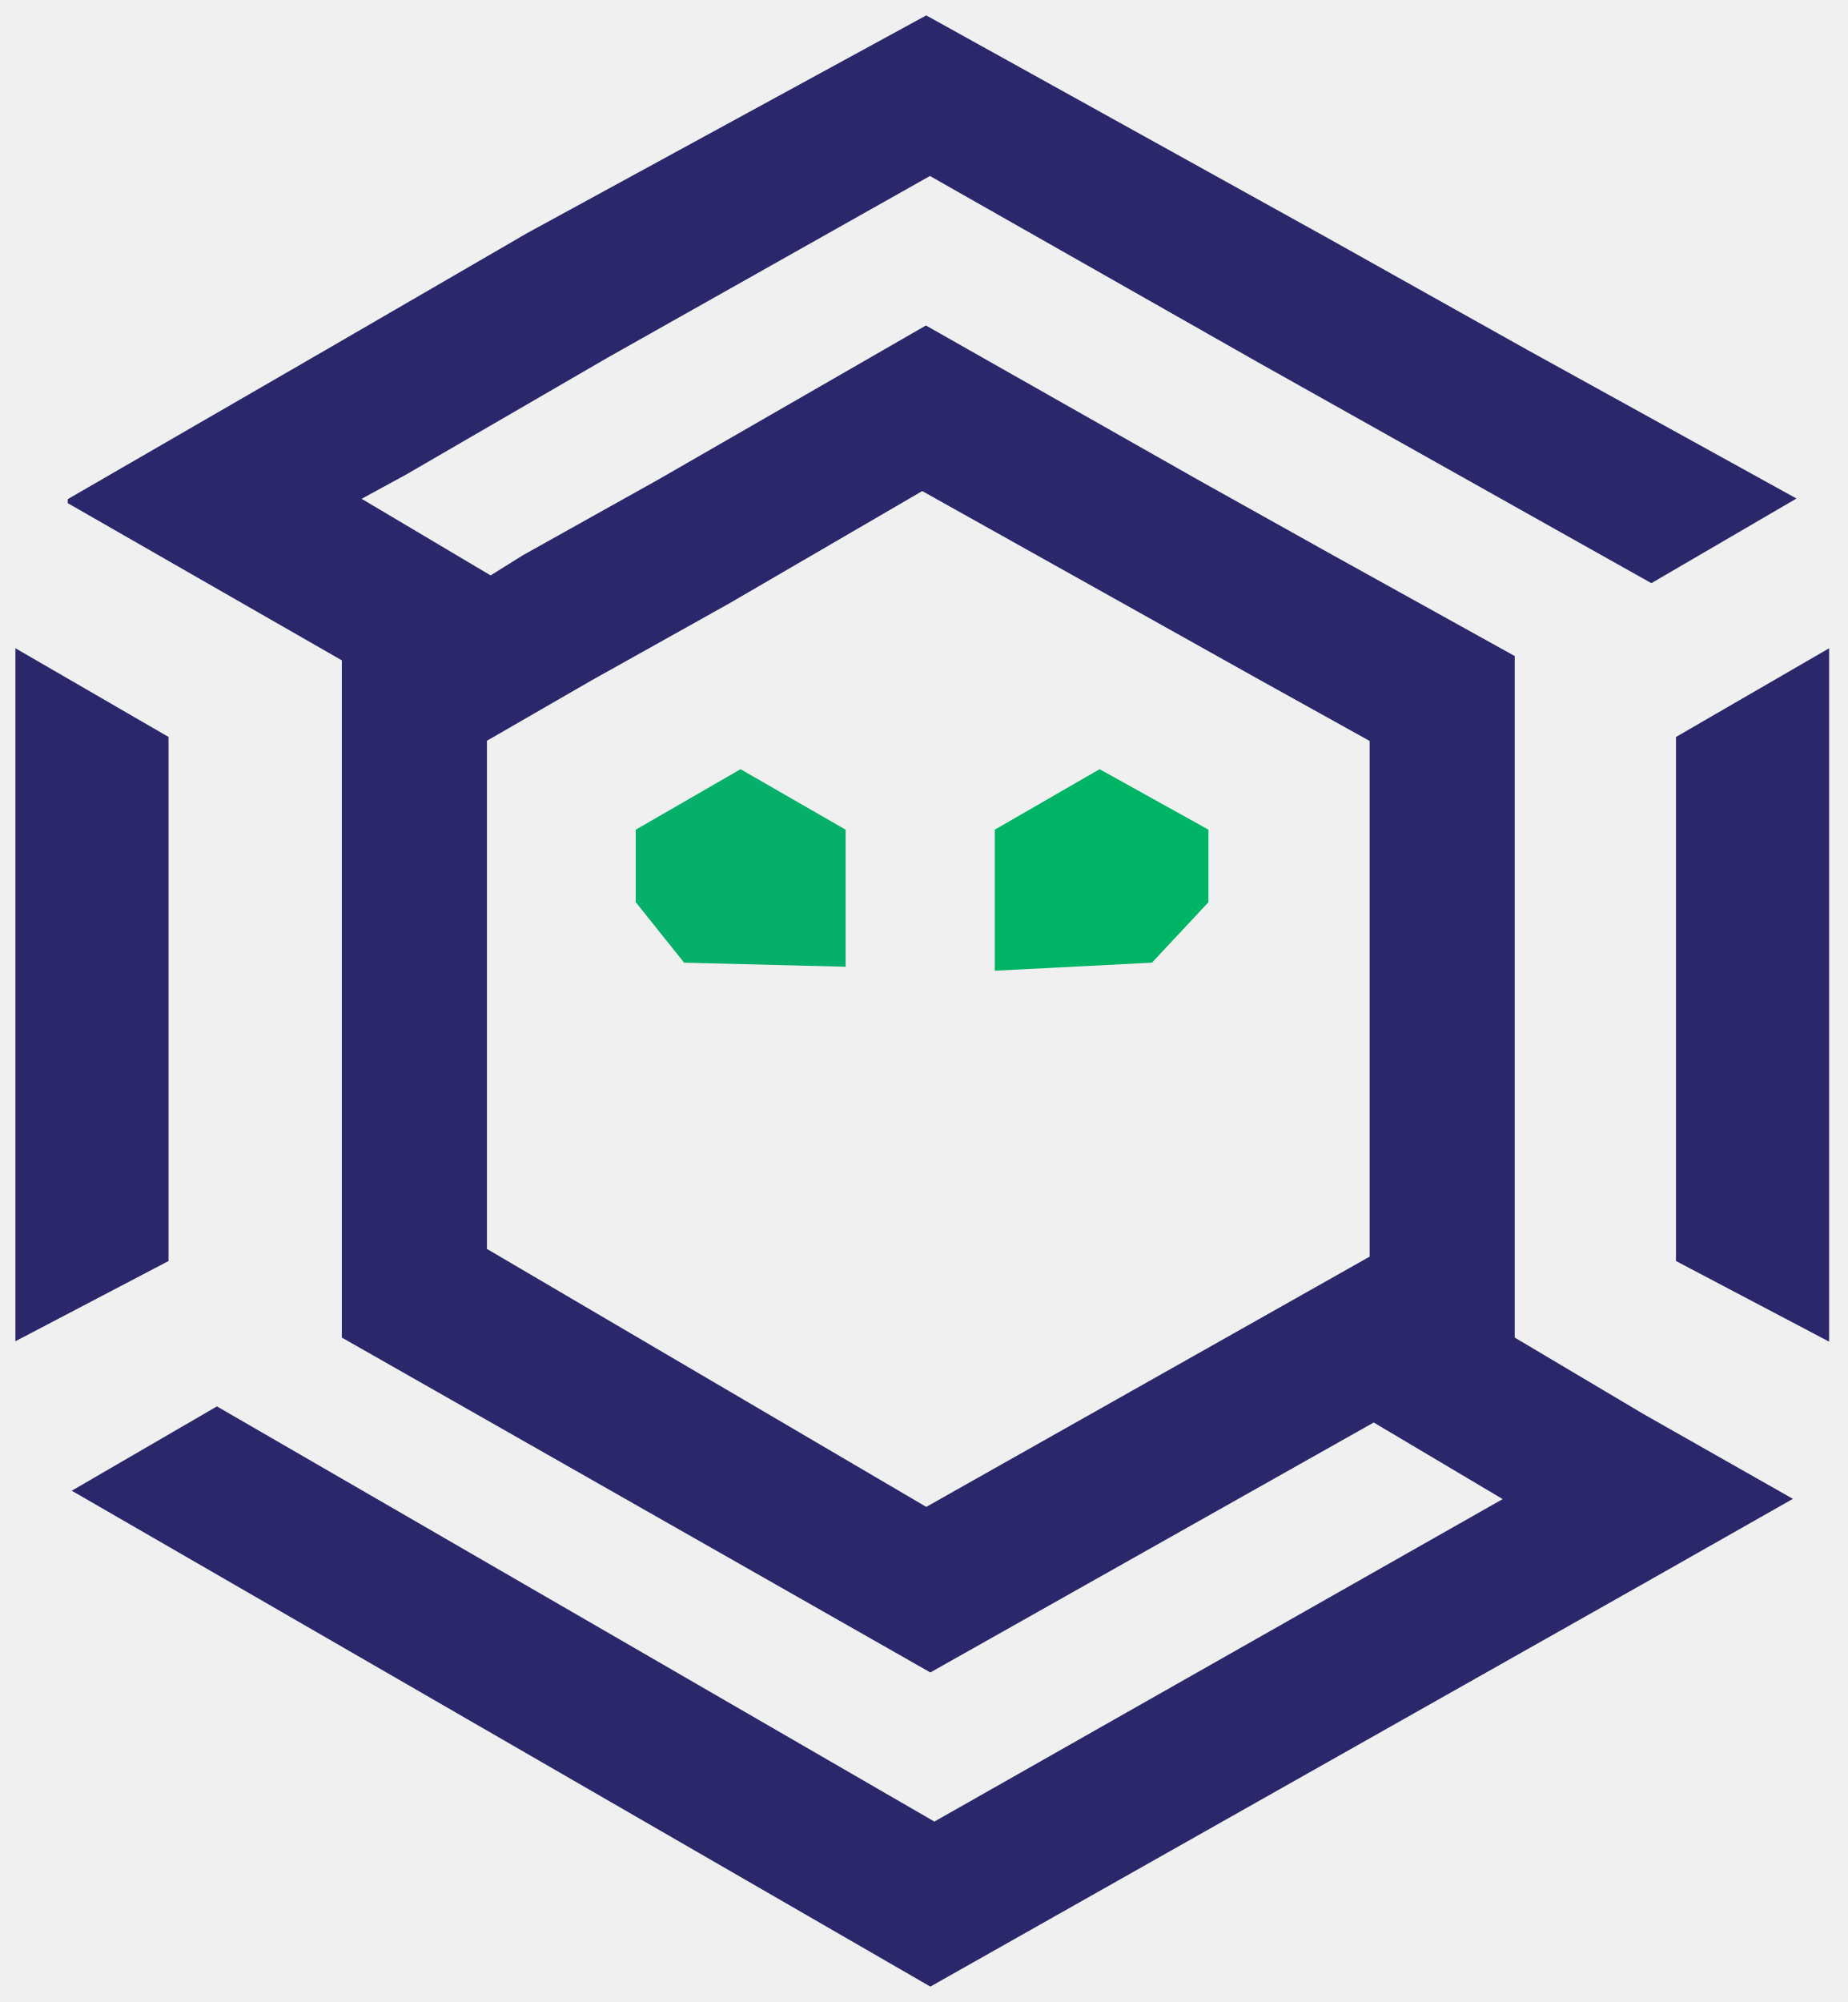
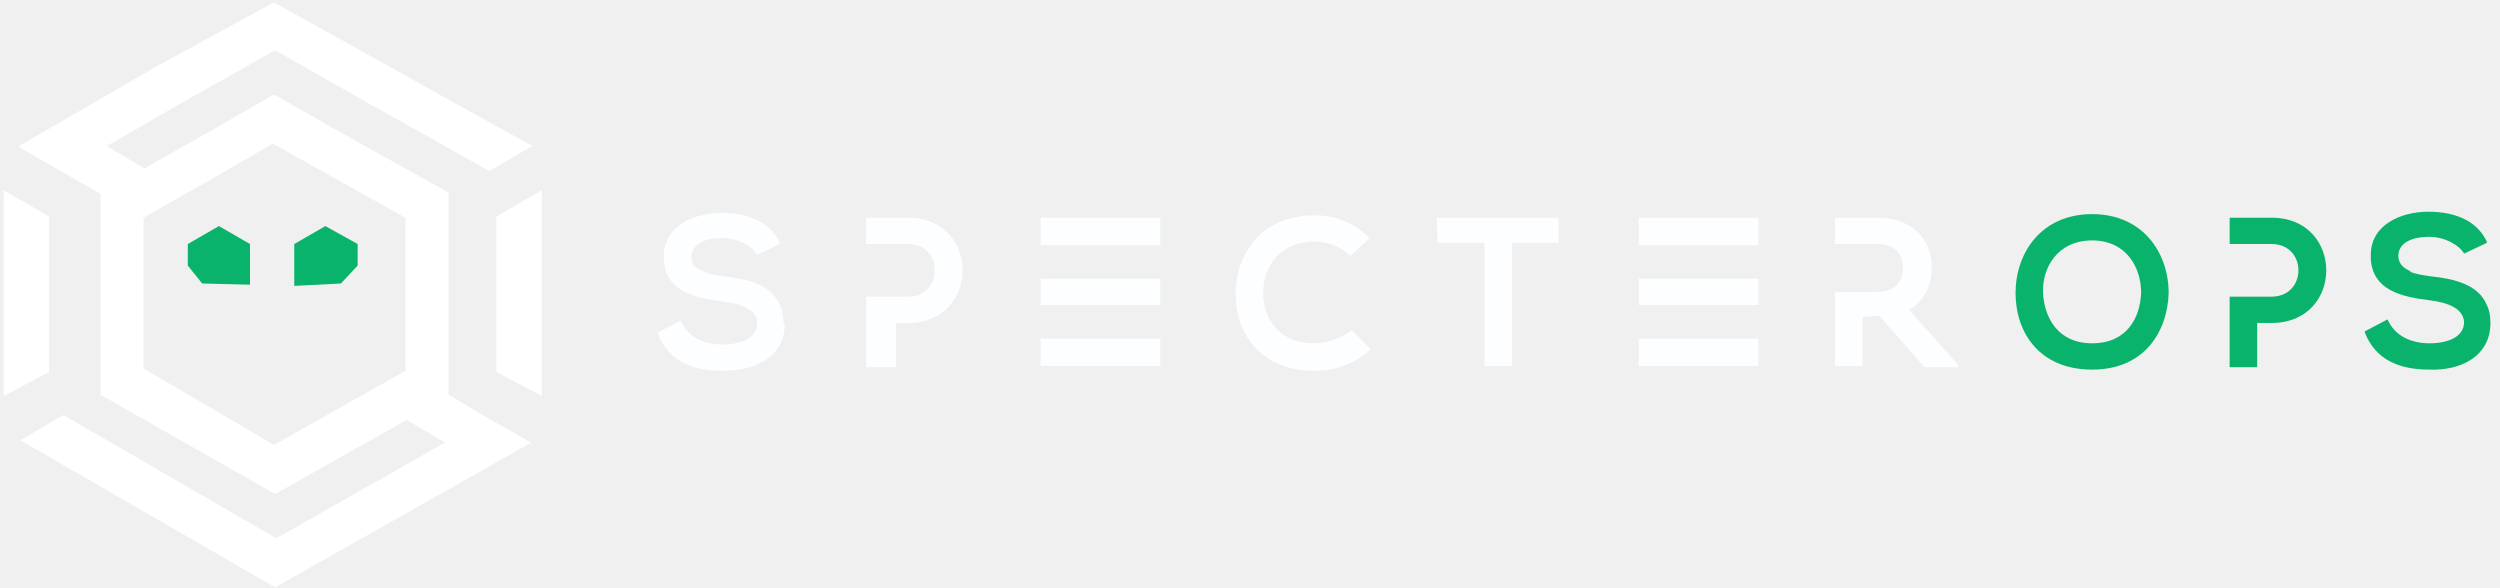
- <svg xmlns="http://www.w3.org/2000/svg" xmlns:xlink="http://www.w3.org/1999/xlink" viewBox="0 0 60 65" fill="#fff" fill-rule="evenodd" stroke="#000" stroke-linecap="round" stroke-linejoin="round">
-   <use xlink:href="#A" x=".5" y=".5" />
-   <symbol id="A" overflow="visible">
-     <g stroke="none" fill-rule="nonzero">
-       <path d="M26.96 30.888v-4.45l-3.413-1.964-3.403 1.963v2.356l1.57 1.963z" fill="#06b06a" />
-       <path d="M38.74 28.793v-2.356l-3.534-1.963-3.403 1.963v4.58l5.104-.262z" fill="#00b466" />
-       <path d="M52.874 45.415l-4.188-2.487V20.8l-5.9-3.272-4.45-2.487-8.77-4.973-8.638 4.973-4.45 2.487-1.047.654-4.188-2.487 1.44-.785 6.544-3.796 10.47-5.9 10.6 6.02 12.826 7.2 4.712-2.748-8.77-4.843-6.544-3.665L29.577 0 16.62 7.067l-6.544 3.796L1.7 15.706v.13l8.9 5.104v21.988L29.71 53.8l14.397-8.115 4.188 2.487-18.454 10.47-23.297-13.48L1.83 47.9 29.71 64l23.166-13.088 4.843-2.748zM15.312 40.05v-16.5l3.403-1.963 4.45-2.487 6.282-3.656 10.994 6.15 3.534 1.963V40.3l-14.398 8.125zm43.583-19.502l-4.973 2.88v17.014l4.973 2.618zM4.973 40.442V23.427L0 20.547v22.5z" fill="#2a276b" />
+ <svg xmlns="http://www.w3.org/2000/svg" version="1.1" id="logo_-_v3_kopia" x="0px" y="0px" viewBox="0 0 209 49.1" style="enable-background:new 0 0 209 49.1;" xml:space="preserve">
+   <style type="text/css">
+ 	.st0{display:none;}
+ 	.st1{fill:#FDFEFF;}
+ 	.st2{fill:#09B36B;}
+ 	.st3{fill:#FFFFFF;}
+ </style>
+   <rect x="-2.1" y="-5.7" class="st0" width="221.8" height="60.3" />
+   <g id="Black_On_White_1_">
+     <g id="Logo_Type_1_">
+       <path class="st1" d="M65.5,27c0-0.6-0.1-1.1-0.3-1.5h0c-0.7-1.7-2.7-2.2-4.7-2.4c-0.7-0.1-1.3-0.2-1.8-0.4h0.2    c-0.7-0.2-1.1-0.6-1.1-1.2c0-0.9,0.8-1.6,2.6-1.6c1.3,0,2.5,0.7,2.9,1.4l1.9-0.9c0,0,0,0,0-0.1h0c-0.9-1.9-2.9-2.5-4.9-2.5    c-2.3,0-4.8,1.1-4.8,3.6v0v0c0,0.1,0,0.1,0,0.2c0,0.1,0,0.1,0,0.2c0.2,2.5,2.4,3.1,4.9,3.4c1.6,0.2,2.9,0.7,2.9,1.8    c0,1.3-1.4,1.8-2.9,1.8c-1.5,0-2.9-0.6-3.5-2l-1.9,1c0,0,0,0,0,0.1h0c0.9,2.3,2.9,3.1,5.4,3.1c2.8,0,5.2-1.2,5.2-3.9    C65.5,27,65.5,27,65.5,27L65.5,27z" />
+       <path class="st1" d="M75.9,18.2c-1.2,0-2.3,0-3.5,0v2.2h3.5c3,0,3,4.4,0,4.4h-3.5l0,0V27v3.7c0.8,0,1.7,0,2.5,0V29v-1.6V27h1    C82,27,82,18.2,75.9,18.2z" />
+       <path class="st1" d="M109.9,28.7c-3.1,0-4.3-2.2-4.3-4.2c0-2.1,1.3-4.3,4.3-4.3c1.1,0,2.2,0.4,3,1.2l1.6-1.5    c-1.3-1.3-2.9-1.9-4.6-1.9c-4.5,0-6.6,3.3-6.6,6.6c0,3.2,2,6.4,6.6,6.4c1.8,0,3.4-0.6,4.7-1.8l-1.6-1.6    C112.3,28.2,111,28.7,109.9,28.7z" />
+       <path class="st1" d="M120.2,20.3h3.9v10.3h2.3V20.3h3.9v-2.1c-3.6,0-6.6,0-10.2,0L120.2,20.3L120.2,20.3z" />
+       <path class="st1" d="M87,28.3v2.3h10v-2.3H87z" />
+       <path class="st1" d="M97,25.5v-2.2l-10,0v2.2H97z" />
+       <path class="st1" d="M87,20.5h10v-2.3H87V20.5z" />
+       <path class="st1" d="M137,28.3v2.3h10v-2.3H137z" />
+       <path class="st1" d="M147,25.5v-2.2l-10,0v2.2H147z" />
+       <path class="st1" d="M137,20.5h10v-2.3h-10V20.5z" />
+       <path class="st2" d="M174.9,17.9c-4.3,0-6.4,3.3-6.4,6.6s2,6.4,6.4,6.4c4.4,0,6.3-3.2,6.4-6.4C181.3,21.2,179.2,17.9,174.9,17.9z     M174.9,28.7c-2.9,0-4-2.2-4.1-4.2c-0.1-2.1,1.2-4.4,4.1-4.4s4.1,2.3,4.1,4.4C178.9,26.6,177.8,28.7,174.9,28.7z" />
+       <path class="st2" d="M189.9,18.2c-1.2,0-2.3,0-3.5,0v2.2h3.5c3,0,3,4.4,0,4.4h-1.2l0,0h-2.3l0,0V27v3.7c0.8,0,1.5,0,2.3,0v-1.4    v-1.4V27h1.2C196,27,196,18.2,189.9,18.2z" />
+       <path class="st2" d="M208.2,27c0-0.6-0.1-1.1-0.3-1.5l0,0h0c-0.7-1.7-2.7-2.2-4.7-2.4c-0.7-0.1-1.3-0.2-1.8-0.4h0.2l0,0    c-0.2-0.1-0.3-0.1-0.4-0.2c-0.4-0.2-0.7-0.6-0.7-1.1c0-0.9,0.8-1.6,2.6-1.6c1.3,0,2.5,0.7,2.9,1.4l1.9-0.9c0,0,0,0,0-0.1h0    c-0.9-1.9-2.9-2.5-4.9-2.5l0,0l0,0c-2.3,0-4.8,1.1-4.8,3.6v0v0c0,0.1,0,0.1,0,0.2c0,0.1,0,0.1,0,0.2c0.2,2.5,2.4,3.1,4.9,3.4    c1.6,0.2,2.8,0.7,2.9,1.8c0,1.3-1.4,1.8-2.9,1.8c-1.5,0-2.9-0.6-3.5-2l0,0l0,0l-1.9,1c0,0,0,0,0,0.1h0c0.9,2.3,2.9,3.1,5.4,3.1    C205.7,31,208.2,29.8,208.2,27C208.2,27,208.2,27,208.2,27L208.2,27z" />
+       <path class="st1" d="M161.5,22.3c0-2.2-1.6-4.1-4.5-4.1c-1.2,0-2.4,0-3.6,0v2.2h3.6c1.5,0,2.1,1,2.1,2c0,1-0.6,2-2.1,2h-3.6v0.4    v1.7v4.1c0.8,0,1.5,0,2.3,0v-1.4v-1.4v-1.3l1.4-0.1l3.8,4.3h2.8v-0.2l-4.1-4.6C161,25.1,161.5,23.7,161.5,22.3z" />
    </g>
-   </symbol>
+     <g id="Icon_1_">
+       <polygon class="st2" points="15.7,20.4 15.7,22.2 16.9,23.7 20.9,23.8 20.9,20.4 18.3,18.9   " />
+       <polygon class="st2" points="24.6,20.4 24.6,23.9 28.5,23.7 29.9,22.2 29.9,20.4 27.2,18.9   " />
+       <path class="st3" d="M40.7,34.9L40.7,34.9L37.5,33l0,0V16.1L33,13.6l-3.4-1.9l-6.7-3.8l-6.6,3.8l-3.4,1.9l-0.8,0.5l-3.2-1.9    l1.1-0.6l5-2.9l8-4.5l8.1,4.6l5,2.8l4.8,2.7l0,0l3.6-2.1v0l-6.7-3.7l-5-2.8l-9.9-5.5L13,5.6L8,8.5l-6.4,3.7v0.1l6.8,3.9v16.8    L23,41.3l11-6.2l3.2,1.9l-14.1,8L5.3,34.7l-3.6,2.1L23,49.1l17.7-10l0,0l0,0l3.7-2.1v0L40.7,34.9L40.7,34.9z M12,30.8V18.2    l2.6-1.5l3.4-1.9l4.8-2.8l5,2.8l3.4,1.9l2.7,1.5V31l-11,6.2L12,30.8z" />
+       <polygon class="st3" points="41.5,18.1 41.5,31.1 45.3,33.1 45.3,15.9   " />
+       <polygon class="st3" points="4.1,18.1 0.3,15.9 0.3,33.1 4.1,31.1   " />
+     </g>
+   </g>
</svg>
